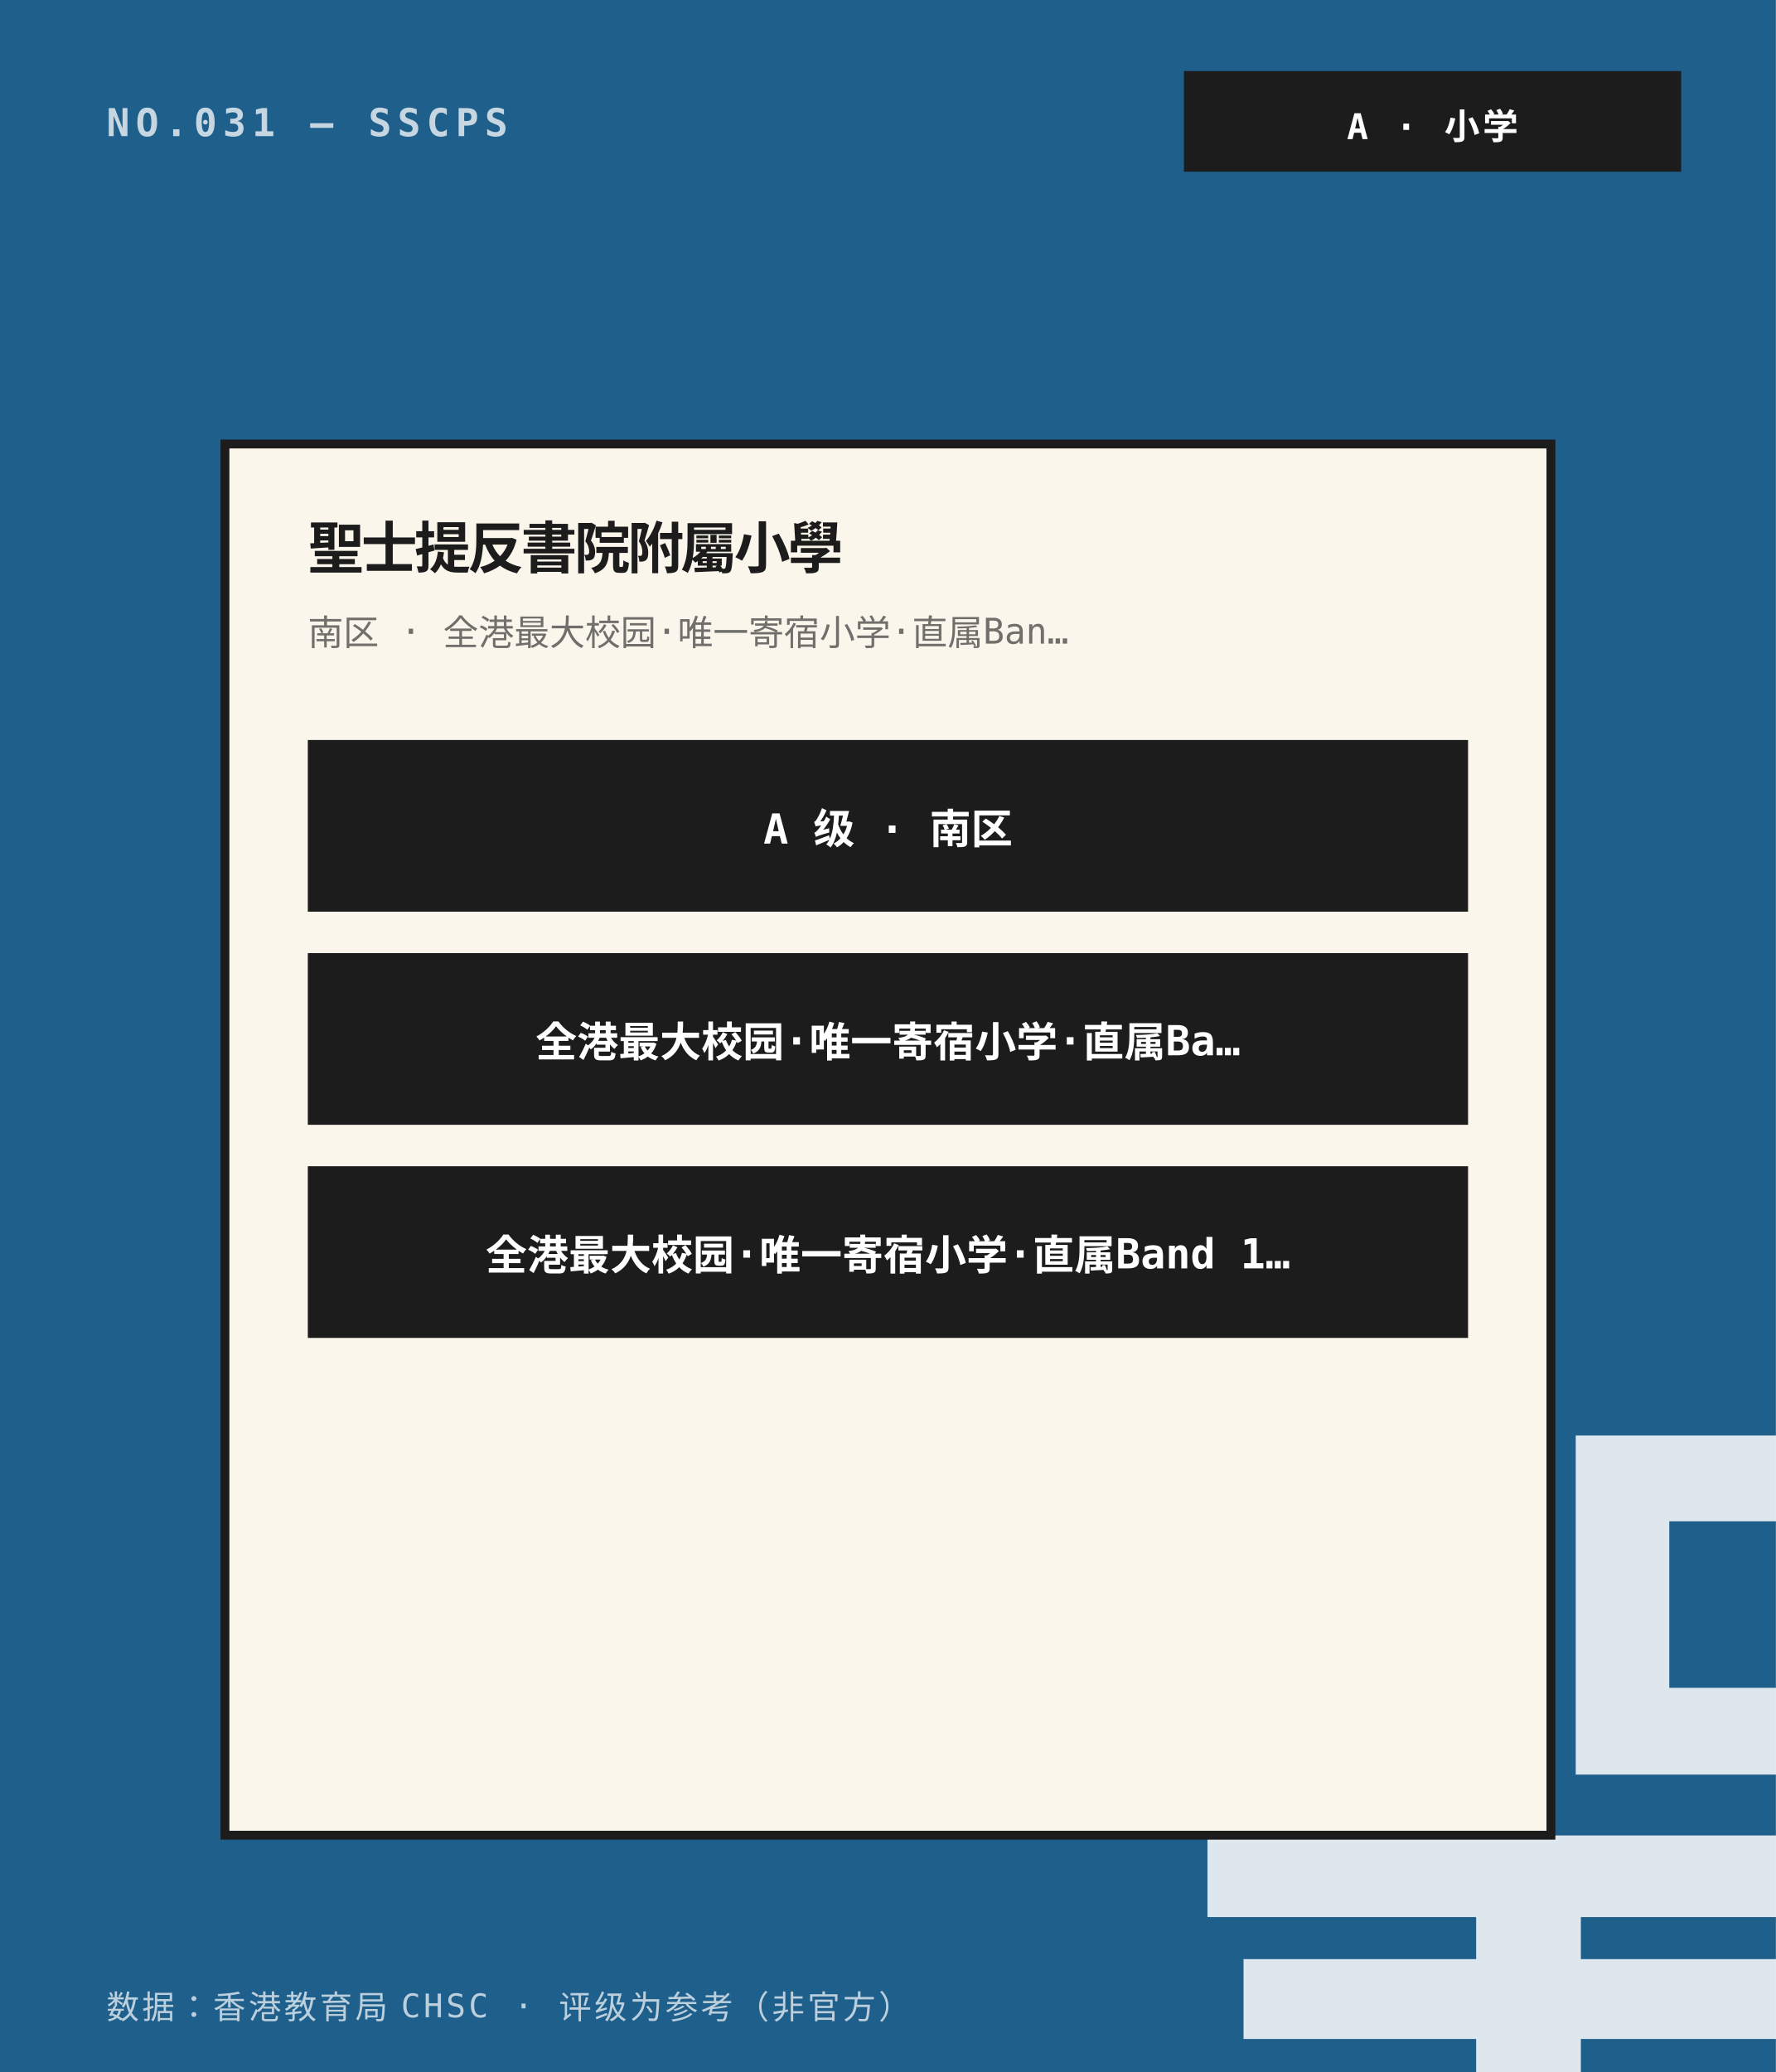
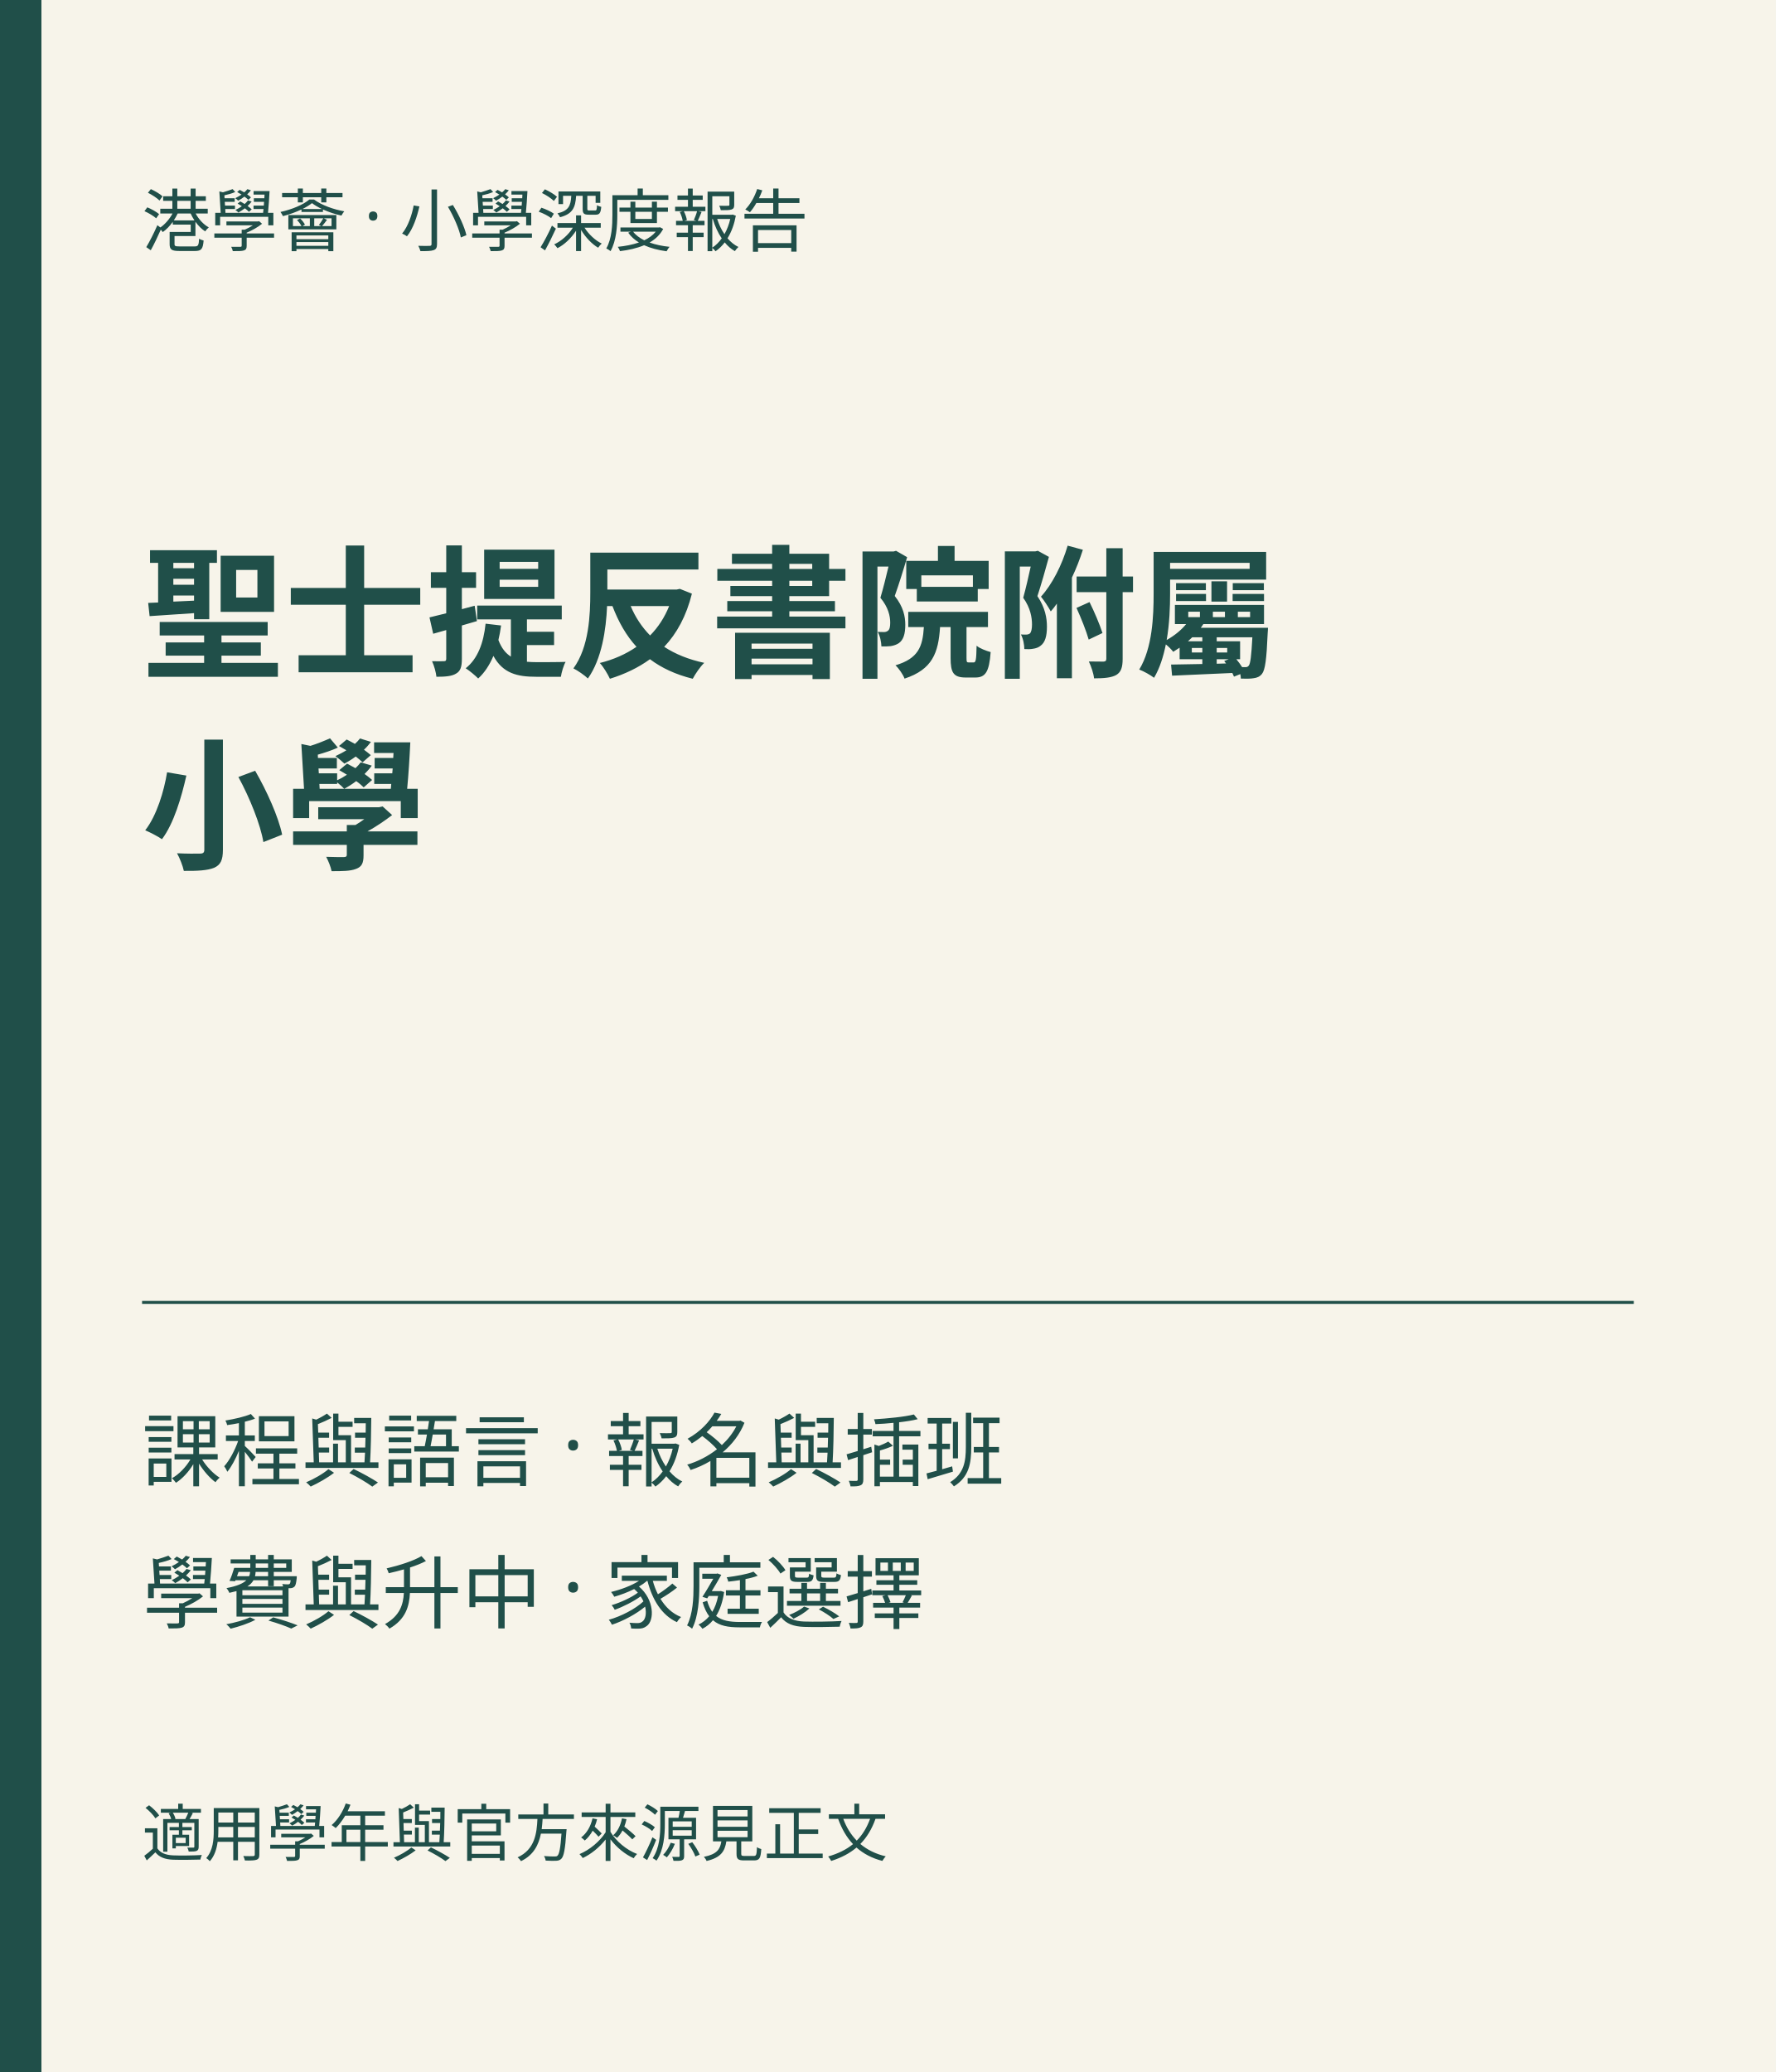
- <svg xmlns="http://www.w3.org/2000/svg" width="600" height="700" viewBox="0 0 600 700">
-   <rect width="600" height="700" fill="#1F5F8C" />
-   <rect x="400" y="24" width="168" height="34" fill="#1C1C1C" />
-   <text x="484" y="47" text-anchor="middle" font-family="ui-monospace, Menlo, monospace" font-size="12" font-weight="800" fill="#FFFFFF" letter-spacing="1">A · 小学</text>
-   <text x="372" y="710" font-family="Georgia, 'Times New Roman', serif" font-size="290" font-weight="800" fill="rgba(255,255,255,.85)" letter-spacing="-16">聖</text>
-   <text x="36" y="46" font-family="ui-monospace, Menlo, monospace" font-size="13" font-weight="600" fill="rgba(255,255,255,.75)" letter-spacing="2">NO.031 — SSCPS</text>
-   <rect x="76" y="150" width="448" height="470" fill="#FBF6EC" stroke="#1C1C1C" stroke-width="3" />
-   <text x="104" y="192" font-family="Georgia, 'Times New Roman', serif" font-size="19" font-weight="800" fill="#1C1C1C" letter-spacing="-1">聖士提反書院附屬小學</text>
-   <text x="104" y="218" font-family="ui-monospace, Menlo, monospace" font-size="12" fill="rgba(28,28,28,.62)">南区 · 全港最大校园·唯一寄宿小学·直属Ban…</text>
-   <rect x="104" y="250" width="392" height="58" fill="#1C1C1C" />
-   <text x="300" y="285" text-anchor="middle" font-family="ui-monospace, Menlo, monospace" font-size="14" font-weight="800" fill="#FFFFFF">A 级 · 南区</text>
-   <rect x="104" y="322" width="392" height="58" fill="#1C1C1C" />
-   <text x="300" y="357" text-anchor="middle" font-family="ui-monospace, Menlo, monospace" font-size="14" font-weight="800" fill="#FFFFFF">全港最大校园·唯一寄宿小学·直属Ba…</text>
-   <rect x="104" y="394" width="392" height="58" fill="#1C1C1C" />
-   <text x="300" y="429" text-anchor="middle" font-family="ui-monospace, Menlo, monospace" font-size="14" font-weight="800" fill="#FFFFFF">全港最大校园·唯一寄宿小学·直属Band 1…</text>
-   <text x="36" y="682" font-family="ui-monospace, Menlo, monospace" font-size="11" fill="rgba(255,255,255,.7)" letter-spacing="1">数据：香港教育局 CHSC · 评级为参考（非官方）</text>
+ <svg xmlns="http://www.w3.org/2000/svg" width="600" height="700">
+   <rect width="600" height="700" fill="#f7f4ea" />
+   <rect width="14" height="700" fill="#204f49" />
+   <g font-family="PingFang TC,sans-serif" fill="#204f49">
+     <text x="48" y="83" font-size="23">港學薈 · 小學深度報告</text>
+     <text x="48" y="225" font-size="48" font-weight="700">聖士提反書院附屬</text>
+     <text x="48" y="290" font-size="48" font-weight="700">小學</text>
+     <path d="M48 440H552" stroke="#204f49" />
+     <text x="48" y="500" font-size="27">課程與語言 · 報名與插班</text>
+     <text x="48" y="548" font-size="27">學費與升中 · 家庭選擇</text>
+     <text x="48" y="627" font-size="21">適用學年與官方來源見正文</text>
+   </g>
</svg>
